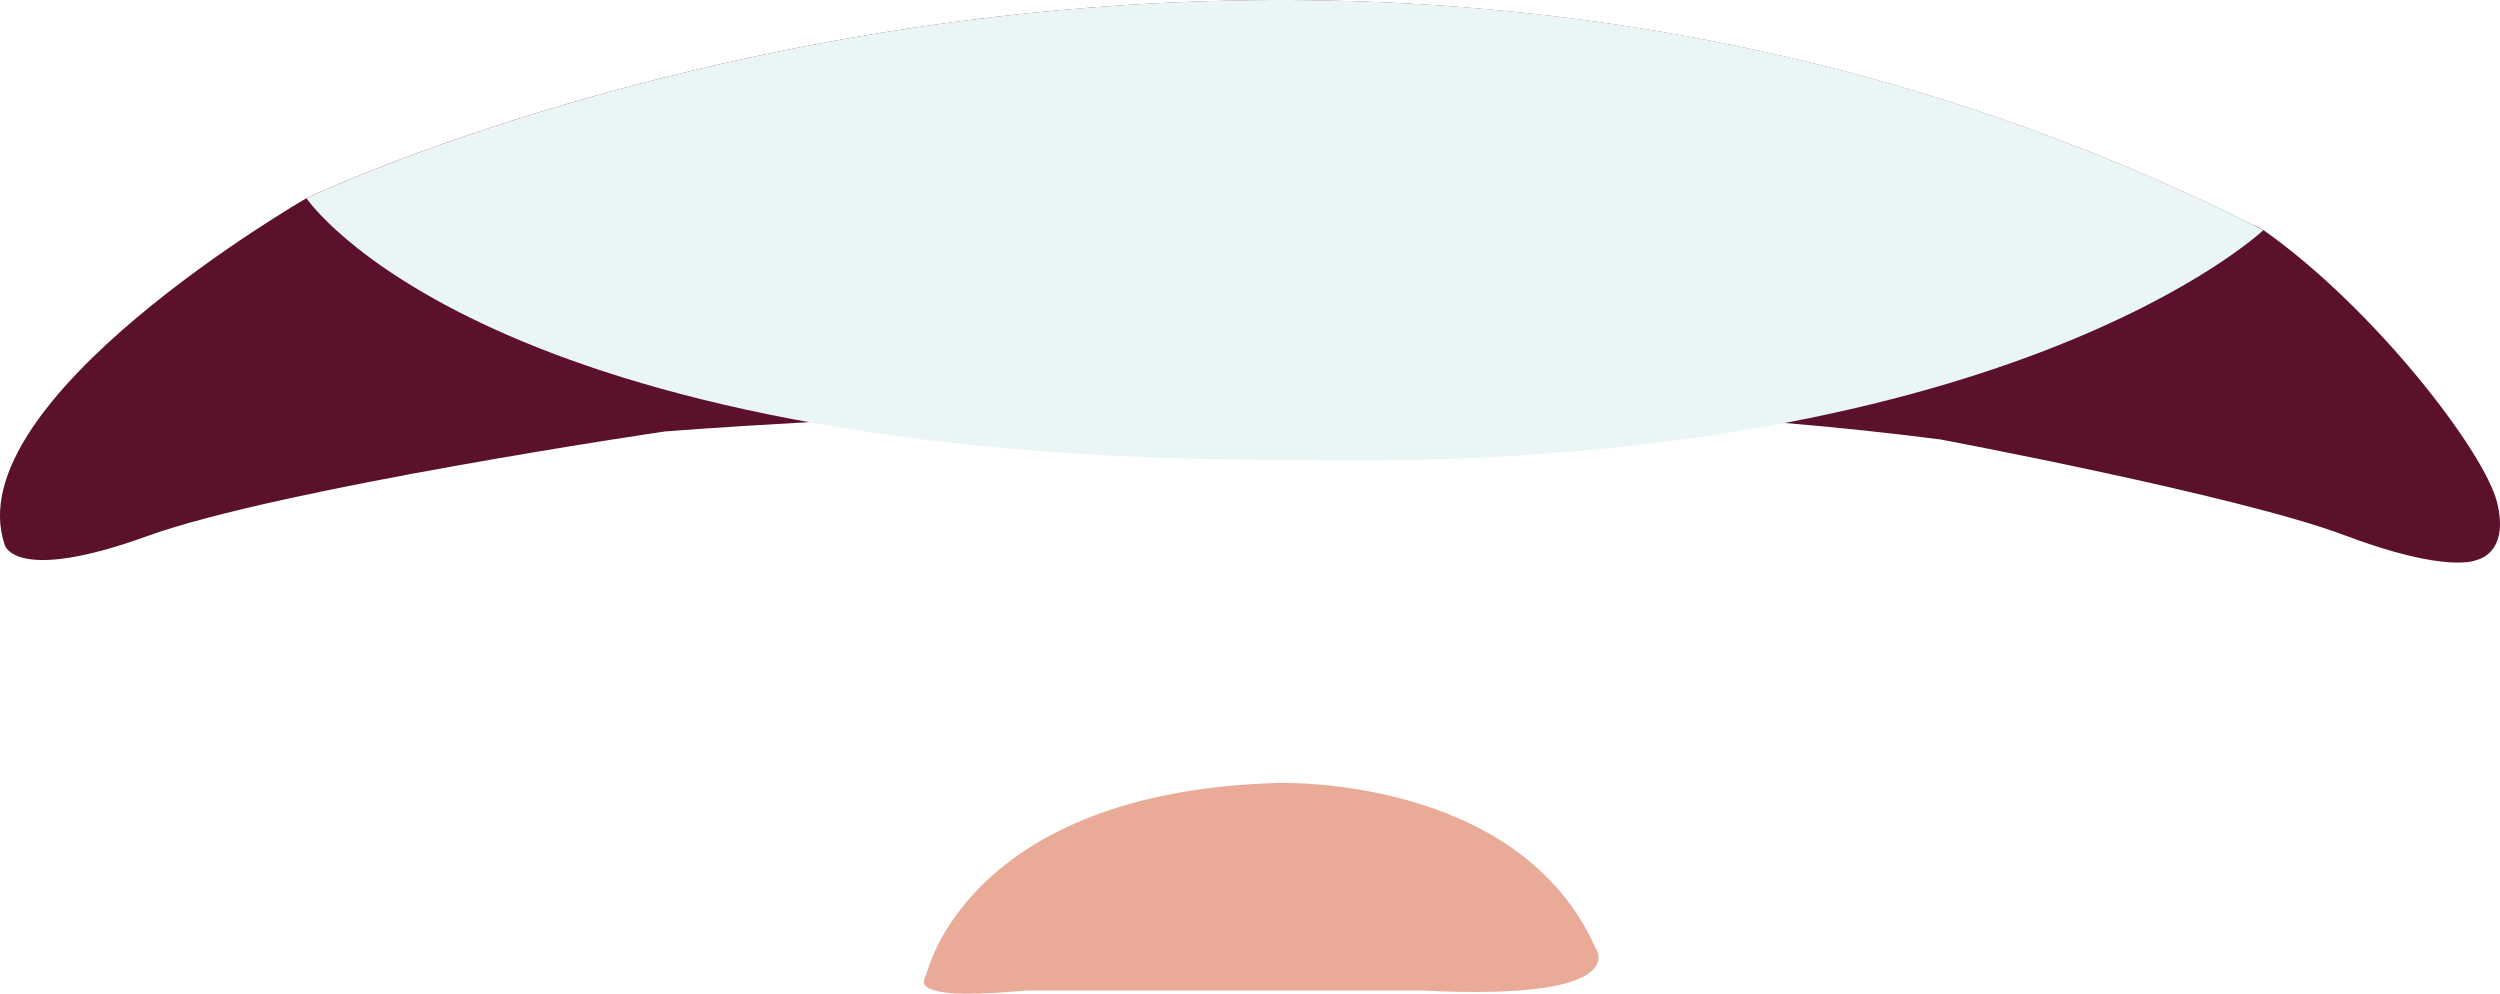
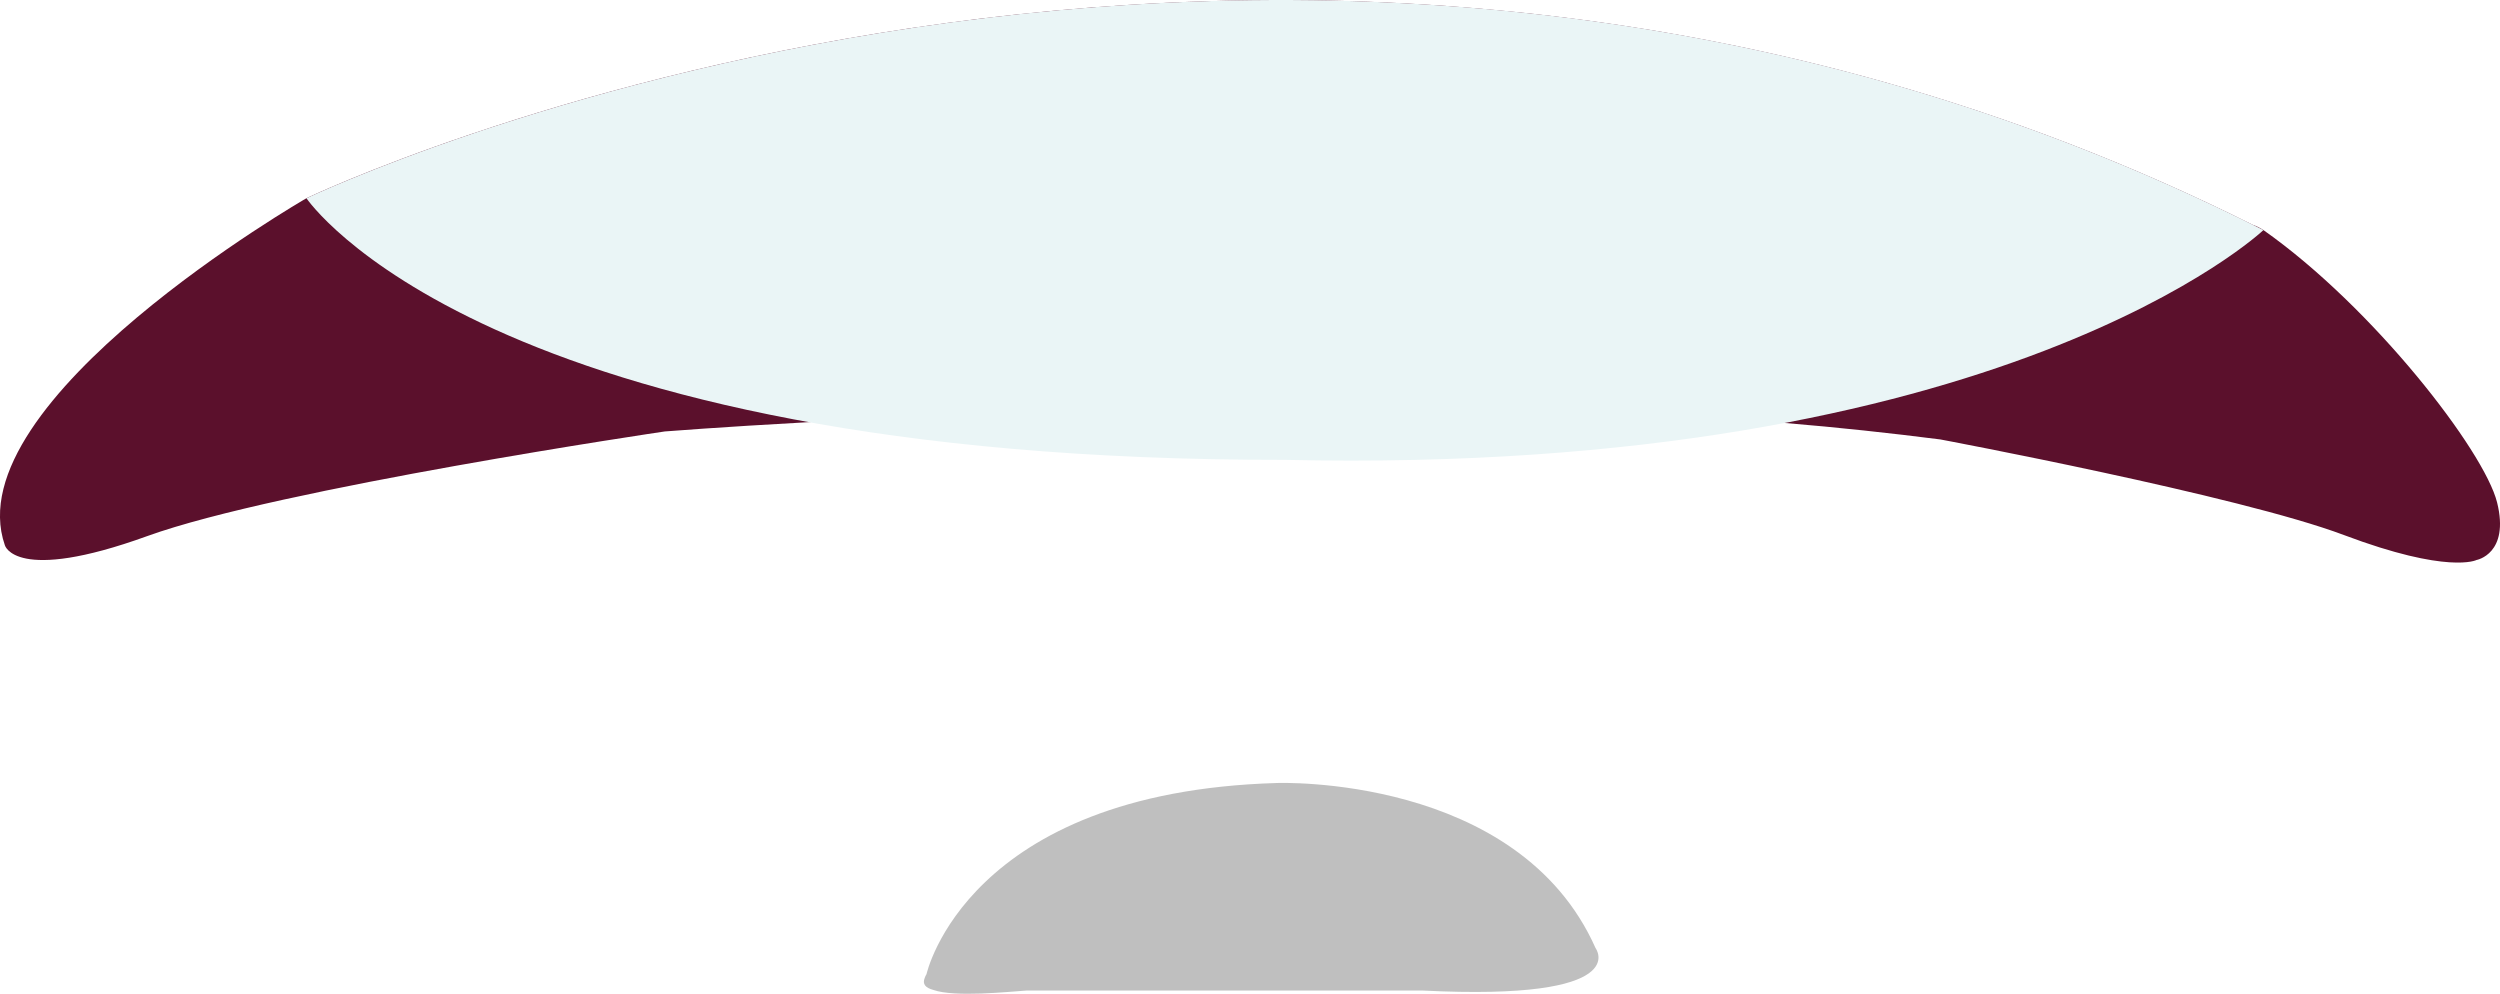
<svg xmlns="http://www.w3.org/2000/svg" viewBox="0 0 247.19 98.26">
  <defs>
    <style>
      .cls-1 {
        fill: #5b102c;
      }

      .cls-2 {
        fill: #eaf5f6;
      }

      .cls-3 {
-         fill: #e9aa98;
+         fill: #000000;
+         opacity: 0.25;
      }
    </style>
  </defs>
  <g id="Layer_2" data-name="Layer 2">
    <g id="Layer_1-2" data-name="Layer 1">
      <g id="FV">
        <path class="cls-1" d="M246.9,49.67c-1.28-5.1-12.23-19.27-23.1-26.92a4.93,4.93,0,0,0-1.08-.53C125.88-26.17,30.3,19.6,30.3,19.6S-4.47,39.62.48,53.91c0,0,1,3.83,14.07-.9S65.73,42.66,65.73,42.66s5.39-.43,14.25-.92c21.08-1.18,61.82-2.75,96.47.08,5.3.44,10.47,1,15.4,1.63,0,0,29.55,5.55,39.9,9.45s13.12,2.47,13.12,2.47S248.17,54.77,246.9,49.67Z" />
        <path class="cls-2" d="M30.3,19.6s96.3-46.13,193.5,3.15c0,0-25.65,24.3-96.75,22.72C47.7,45.55,30.3,19.6,30.3,19.6Z" />
        <path class="cls-3" d="M157.76,93.74c-7.65-17.22-31.5-16.32-31.5-16.32-30.71.9-34.65,18.9-34.65,18.9a1.85,1.85,0,0,0-.17.35c-.27.65.08,1,.84,1.21,2.12.75,7.42.18,9.23.06h39.15C161.7,99,157.76,93.74,157.76,93.74Z" />
      </g>
    </g>
  </g>
</svg>
